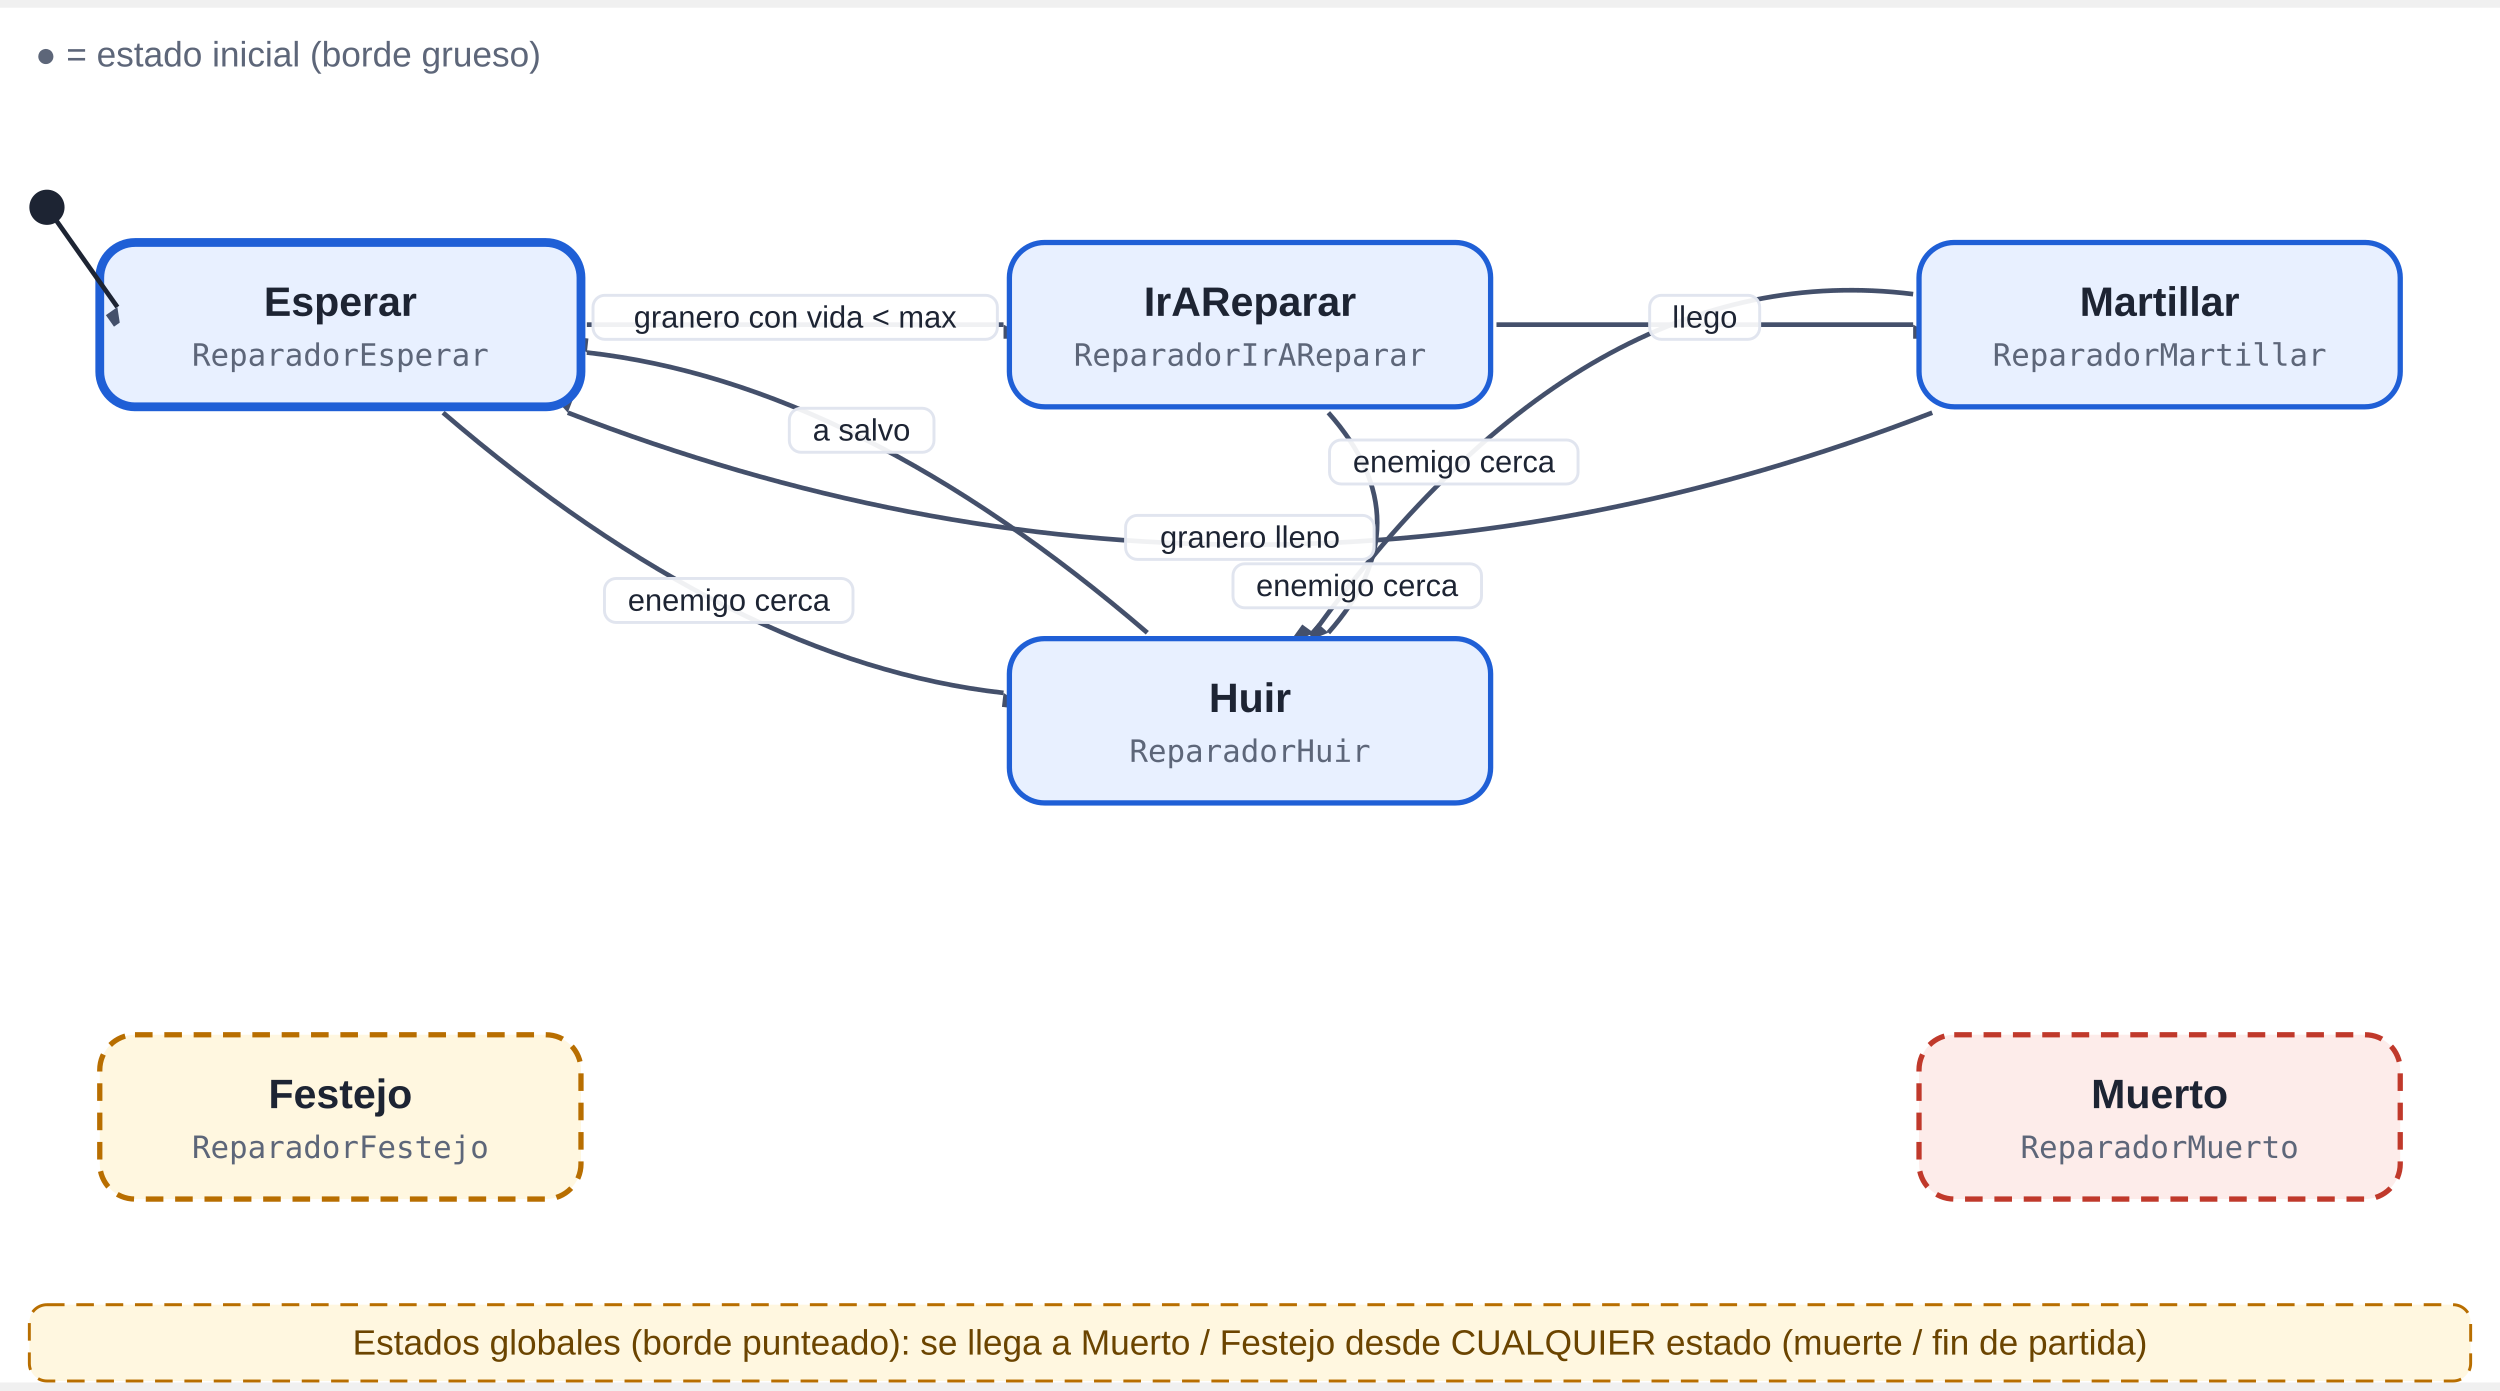
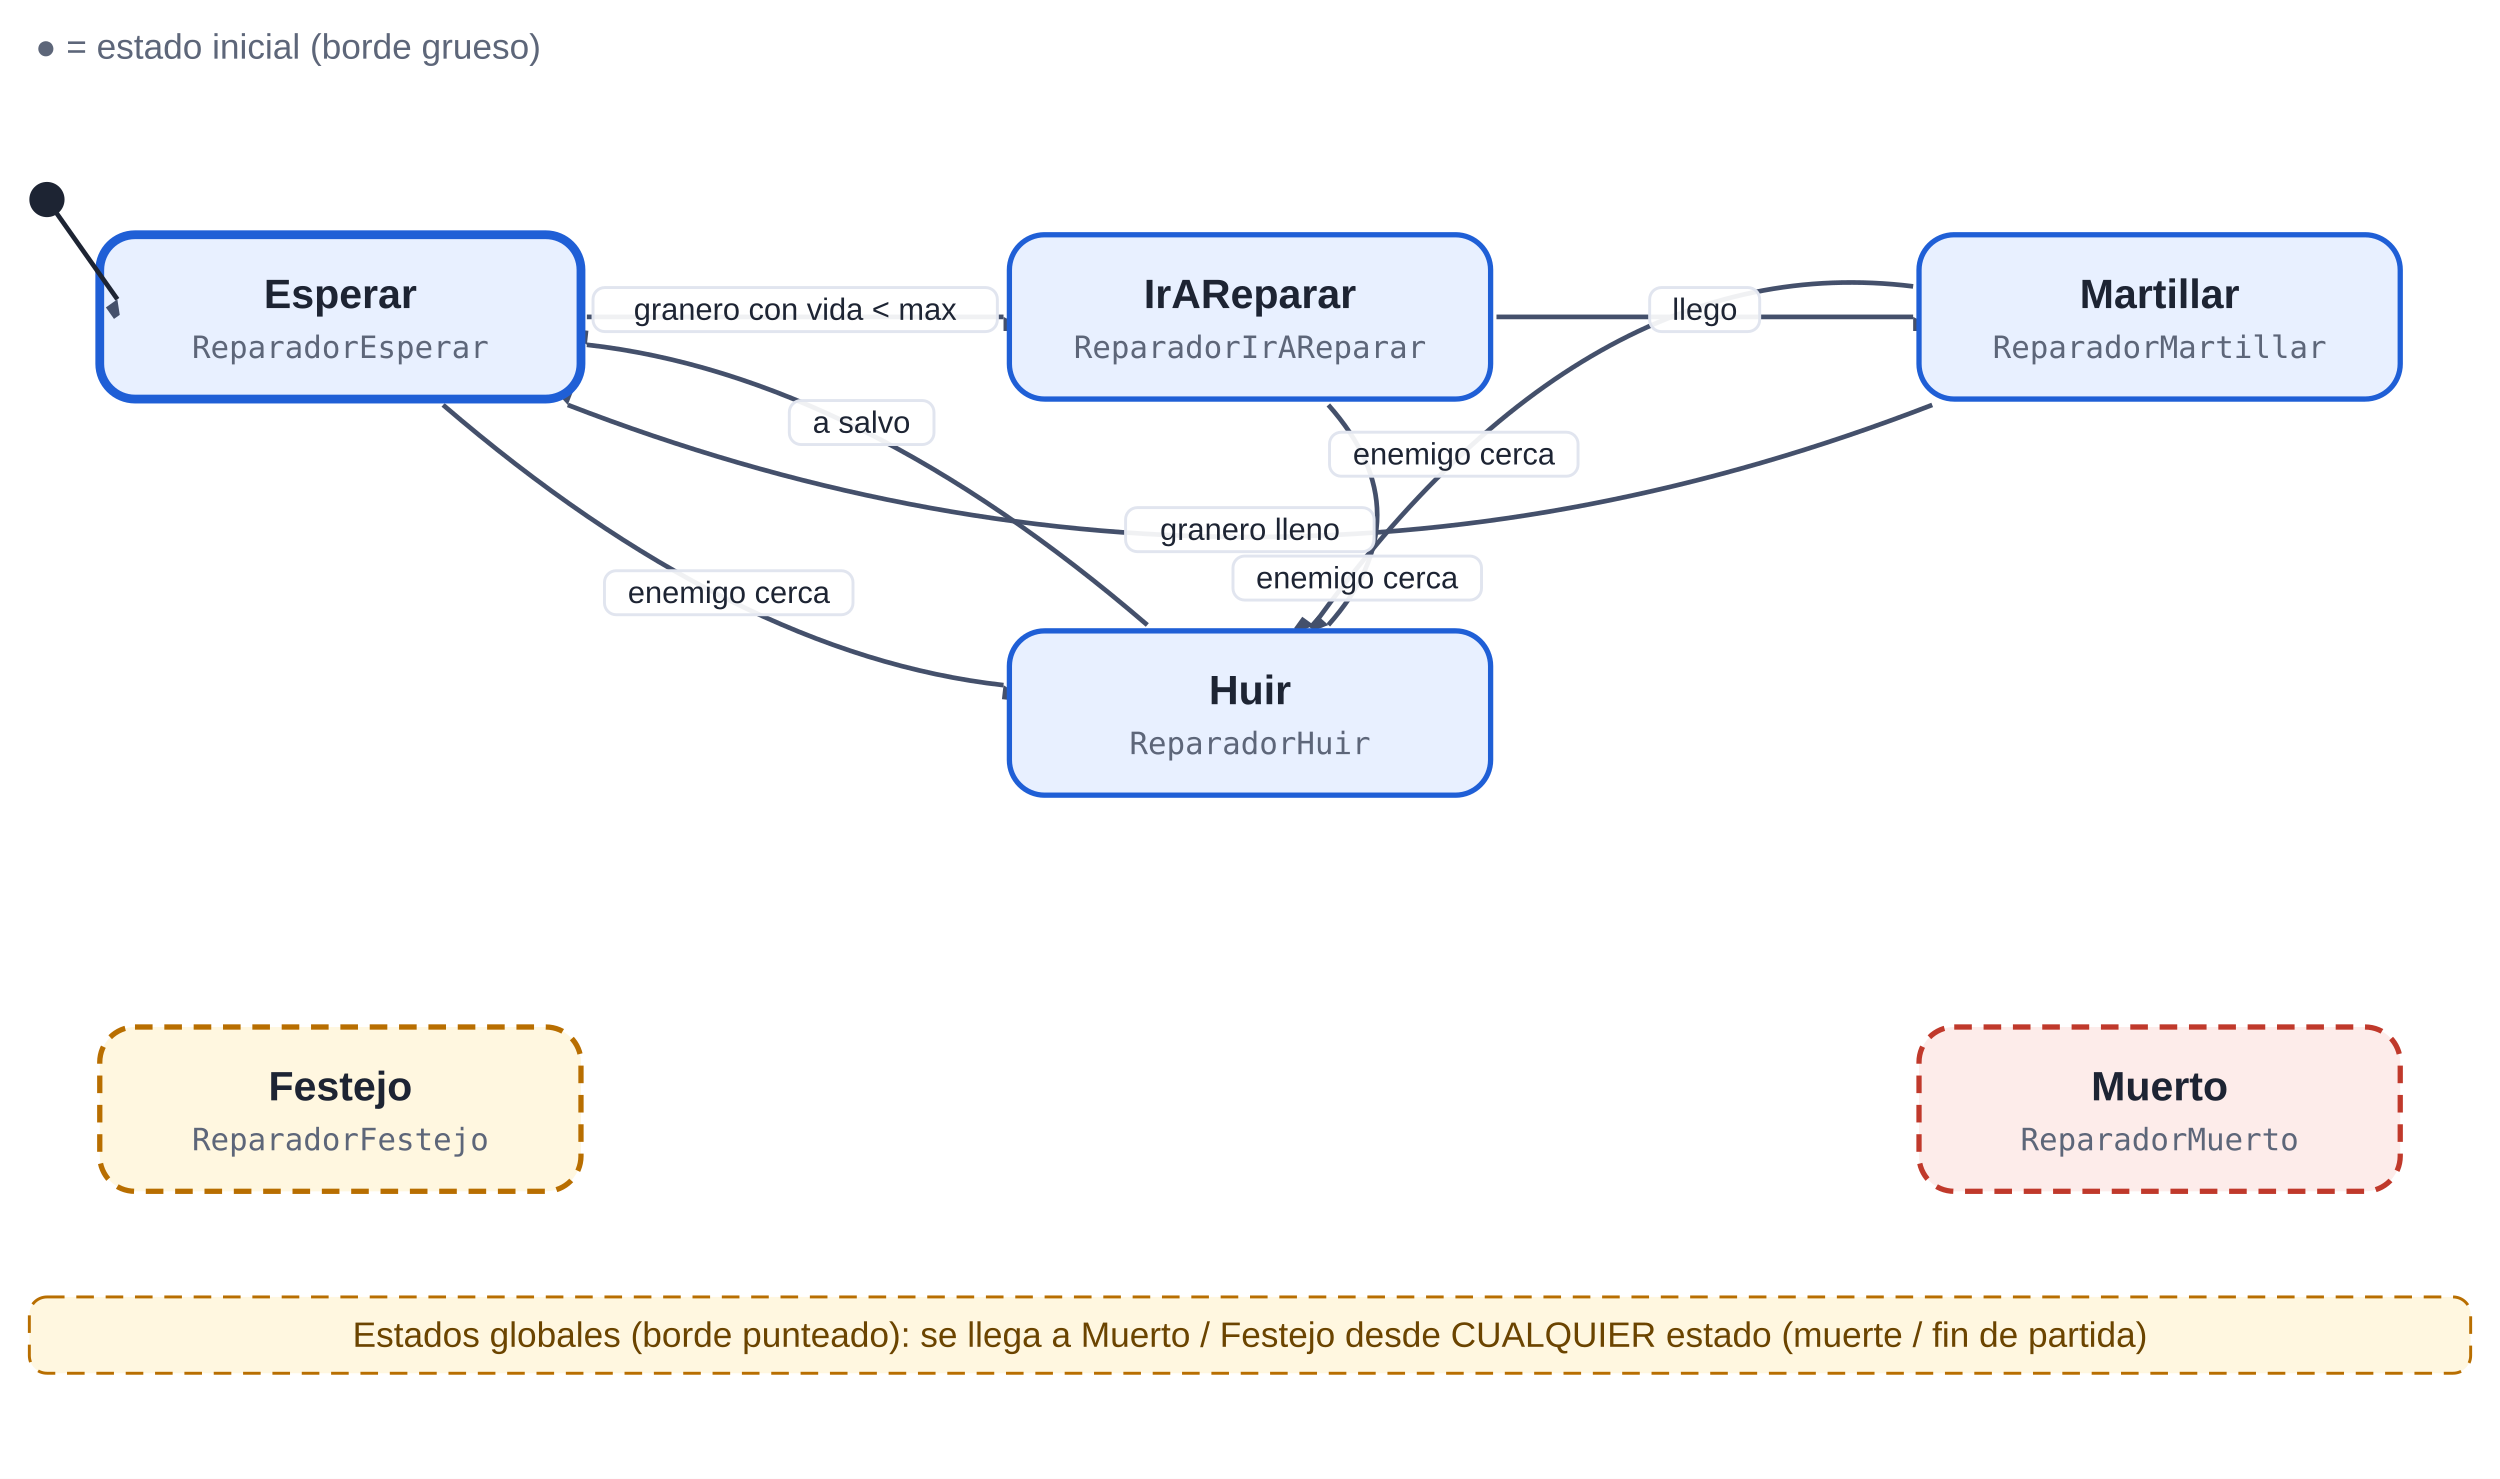
- <svg xmlns="http://www.w3.org/2000/svg" aria-label="Diagrama de estados de Reparador" role="img" viewbox="0 0 852 476" width="852">
-   <rect width="100%" height="100%" fill="#ffffff" />
+ <svg xmlns="http://www.w3.org/2000/svg" viewBox="0 0 852 504" width="852" height="504" aria-label="Diagrama de estados de Reparador" role="img">
+   <rect x="0" y="0" width="852" height="504" fill="#ffffff" />
  <defs>
    <marker id="d12" markerheight="8" markerwidth="8" orient="auto-start-reverse" refx="9" refy="5" viewbox="0 0 10 10">
      <path d="M0,0 L10,5 L0,10 z" fill="#44506b" />
    </marker>
  </defs>
  <path d="M200.0,108.0 L342.0,108.0" fill="none" marker-end="url(#d12)" stroke="#44506b" stroke-width="1.6" />
  <path d="M510.0,108.0 L652.0,108.0" fill="none" marker-end="url(#d12)" stroke="#44506b" stroke-width="1.6" />
  <path d="M658.5,138.0 Q426.0,228.0 193.5,138.0" fill="none" marker-end="url(#d12)" stroke="#44506b" stroke-width="1.6" />
  <path d="M151.0,138.0 Q250.2,223.2 342.0,233.5" fill="none" marker-end="url(#d12)" stroke="#44506b" stroke-width="1.6" />
  <path d="M652.0,97.6 Q541.1,83.8 447.7,213.0" fill="none" marker-end="url(#d12)" stroke="#44506b" stroke-width="1.6" />
  <path d="M452.7,138.0 Q486.0,175.5 452.7,213.0" fill="none" marker-end="url(#d12)" stroke="#44506b" stroke-width="1.6" />
  <path d="M391.0,213.0 Q291.8,127.8 200.0,117.5" fill="none" marker-end="url(#d12)" stroke="#44506b" stroke-width="1.6" />
  <rect fill="#e8f0ff" height="56" rx="12" stroke="#1f5fd6" stroke-width="3" width="164" x="34.0" y="80.0" />
  <text fill="#1d2433" font-family="system-ui,Arial,sans-serif" font-size="14" font-weight="700" text-anchor="middle" x="116.0" y="105.0">Esperar</text>
  <text fill="#5d6679" font-family="ui-monospace,Consolas,monospace" font-size="10.5" text-anchor="middle" x="116.0" y="122.0">ReparadorEsperar</text>
  <circle cx="16.0" cy="68.0" fill="#1d2433" r="6" />
  <path d="M16.0,68.0 L40.0,102.0" marker-end="url(#d12)" stroke="#1d2433" stroke-width="1.6" />
  <rect fill="#e8f0ff" height="56" rx="12" stroke="#1f5fd6" stroke-width="1.8" width="164" x="344.0" y="80.0" />
  <text fill="#1d2433" font-family="system-ui,Arial,sans-serif" font-size="14" font-weight="700" text-anchor="middle" x="426.0" y="105.0">IrAReparar</text>
  <text fill="#5d6679" font-family="ui-monospace,Consolas,monospace" font-size="10.5" text-anchor="middle" x="426.0" y="122.0">ReparadorIrAReparar</text>
  <rect fill="#e8f0ff" height="56" rx="12" stroke="#1f5fd6" stroke-width="1.8" width="164" x="654.0" y="80.0" />
  <text fill="#1d2433" font-family="system-ui,Arial,sans-serif" font-size="14" font-weight="700" text-anchor="middle" x="736.0" y="105.0">Martillar</text>
  <text fill="#5d6679" font-family="ui-monospace,Consolas,monospace" font-size="10.5" text-anchor="middle" x="736.0" y="122.0">ReparadorMartillar</text>
  <rect fill="#e8f0ff" height="56" rx="12" stroke="#1f5fd6" stroke-width="1.8" width="164" x="344.0" y="215.0" />
  <text fill="#1d2433" font-family="system-ui,Arial,sans-serif" font-size="14" font-weight="700" text-anchor="middle" x="426.0" y="240.0">Huir</text>
  <text fill="#5d6679" font-family="ui-monospace,Consolas,monospace" font-size="10.5" text-anchor="middle" x="426.0" y="257.0">ReparadorHuir</text>
  <rect fill="#fff7e0" height="56" rx="12" stroke="#b86e00" stroke-dasharray="6 4" stroke-width="1.8" width="164" x="34.0" y="350.0" />
  <text fill="#1d2433" font-family="system-ui,Arial,sans-serif" font-size="14" font-weight="700" text-anchor="middle" x="116.0" y="375.0">Festejo</text>
  <text fill="#5d6679" font-family="ui-monospace,Consolas,monospace" font-size="10.5" text-anchor="middle" x="116.0" y="392.0">ReparadorFestejo</text>
  <rect fill="#fdecea" height="56" rx="12" stroke="#c0392b" stroke-dasharray="6 4" stroke-width="1.8" width="164" x="654.0" y="350.0" />
  <text fill="#1d2433" font-family="system-ui,Arial,sans-serif" font-size="14" font-weight="700" text-anchor="middle" x="736.0" y="375.0">Muerto</text>
  <text fill="#5d6679" font-family="ui-monospace,Consolas,monospace" font-size="10.5" text-anchor="middle" x="736.0" y="392.0">ReparadorMuerto</text>
  <rect fill="#fff" fill-opacity=".92" height="15" rx="4" stroke="#e1e5ef" width="137.8" x="202.1" y="98.0" />
  <text fill="#1d2433" font-family="system-ui,Arial,sans-serif" font-size="10.5" text-anchor="middle" x="271.0" y="109.0">granero con vida &lt; max</text>
  <rect fill="#fff" fill-opacity=".92" height="15" rx="4" stroke="#e1e5ef" width="37.5" x="562.2" y="98.0" />
  <text fill="#1d2433" font-family="system-ui,Arial,sans-serif" font-size="10.5" text-anchor="middle" x="581.0" y="109.0">llego</text>
  <rect fill="#fff" fill-opacity=".92" height="15" rx="4" stroke="#e1e5ef" width="84.7" x="383.6" y="173.0" />
  <text fill="#1d2433" font-family="system-ui,Arial,sans-serif" font-size="10.5" text-anchor="middle" x="426.0" y="184.0">granero lleno</text>
  <rect fill="#fff" fill-opacity=".92" height="15" rx="4" stroke="#e1e5ef" width="84.7" x="206.0" y="194.5" />
  <text fill="#1d2433" font-family="system-ui,Arial,sans-serif" font-size="10.5" text-anchor="middle" x="248.4" y="205.5">enemigo cerca</text>
  <rect fill="#fff" fill-opacity=".92" height="15" rx="4" stroke="#e1e5ef" width="84.7" x="453.1" y="147.3" />
  <text fill="#1d2433" font-family="system-ui,Arial,sans-serif" font-size="10.5" text-anchor="middle" x="495.5" y="158.3">enemigo cerca</text>
  <rect fill="#fff" fill-opacity=".92" height="15" rx="4" stroke="#e1e5ef" width="84.7" x="420.2" y="189.5" />
  <text fill="#1d2433" font-family="system-ui,Arial,sans-serif" font-size="10.5" text-anchor="middle" x="462.5" y="200.5">enemigo cerca</text>
  <rect fill="#fff" fill-opacity=".92" height="15" rx="4" stroke="#e1e5ef" width="49.3" x="269.0" y="136.5" />
  <text fill="#1d2433" font-family="system-ui,Arial,sans-serif" font-size="10.5" text-anchor="middle" x="293.6" y="147.5">a salvo</text>
  <rect fill="#fff7e0" height="26" rx="6" stroke="#b86e00" stroke-dasharray="6 4" width="832" x="10" y="442" />
  <text fill="#6b4400" font-family="system-ui,Arial,sans-serif" font-size="12" text-anchor="middle" x="426" y="459">Estados globales (borde punteado): se llega a Muerto / Festejo desde CUALQUIER estado (muerte / fin de partida)</text>
  <text fill="#5d6679" font-family="system-ui,Arial,sans-serif" font-size="12" x="12" y="20">● = estado inicial (borde grueso)</text>
</svg>
